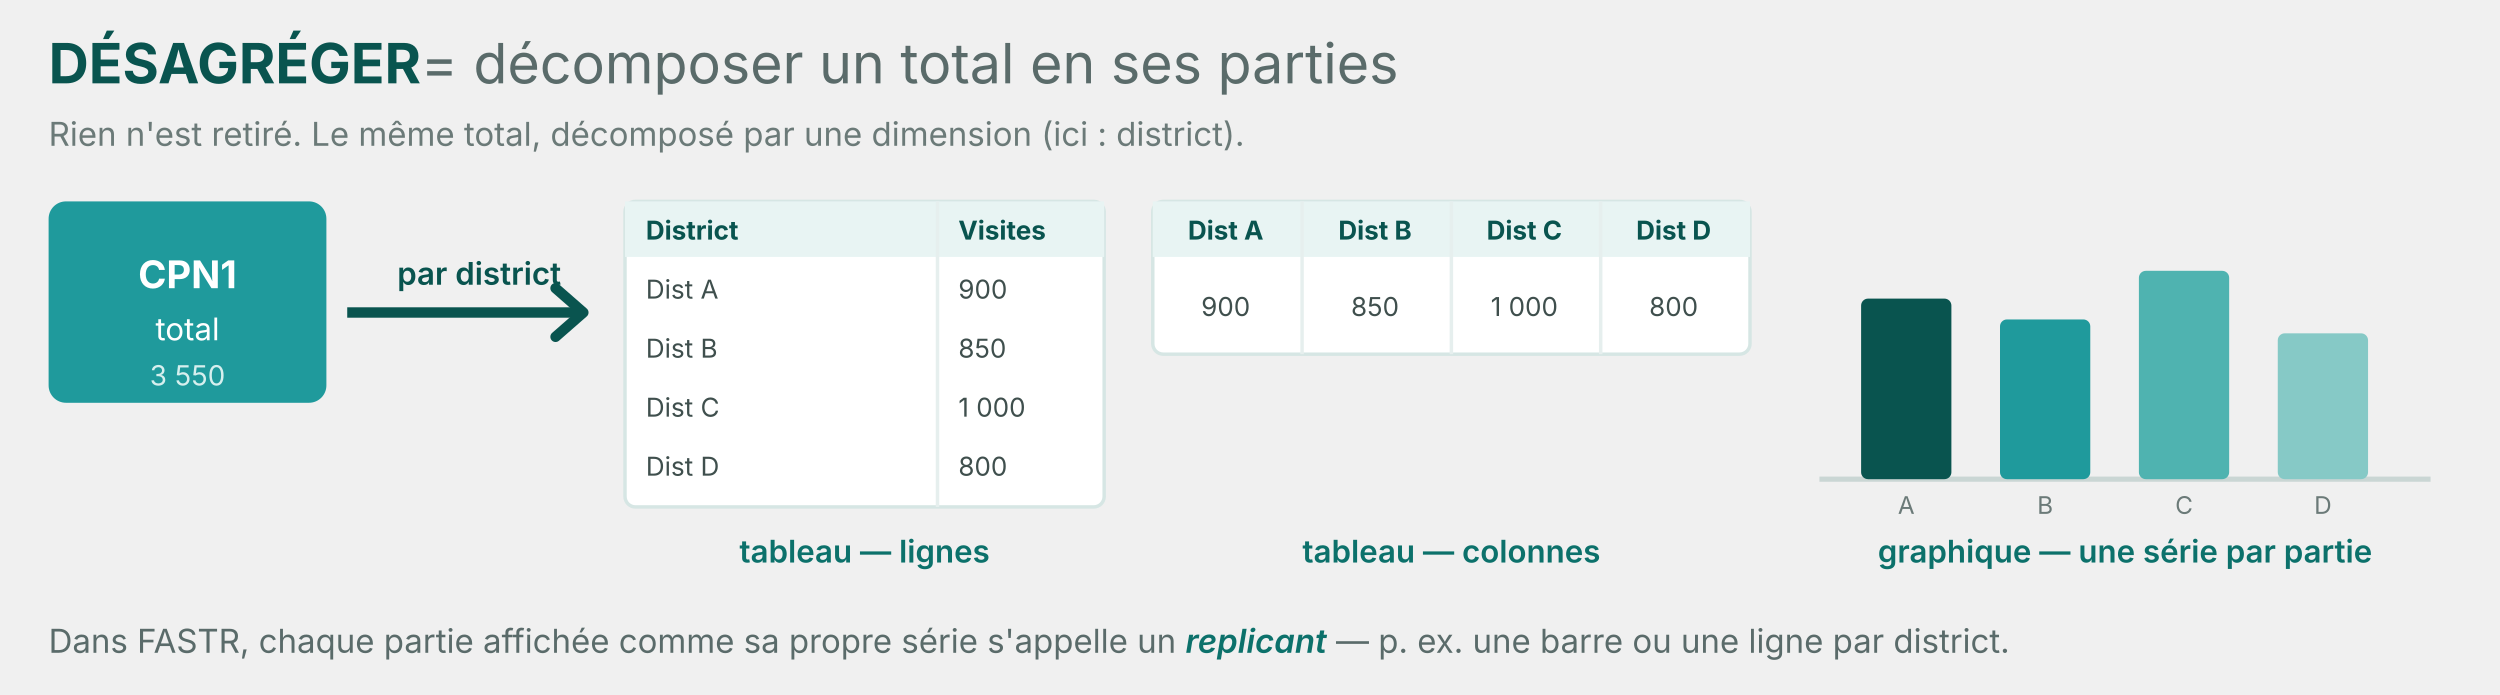
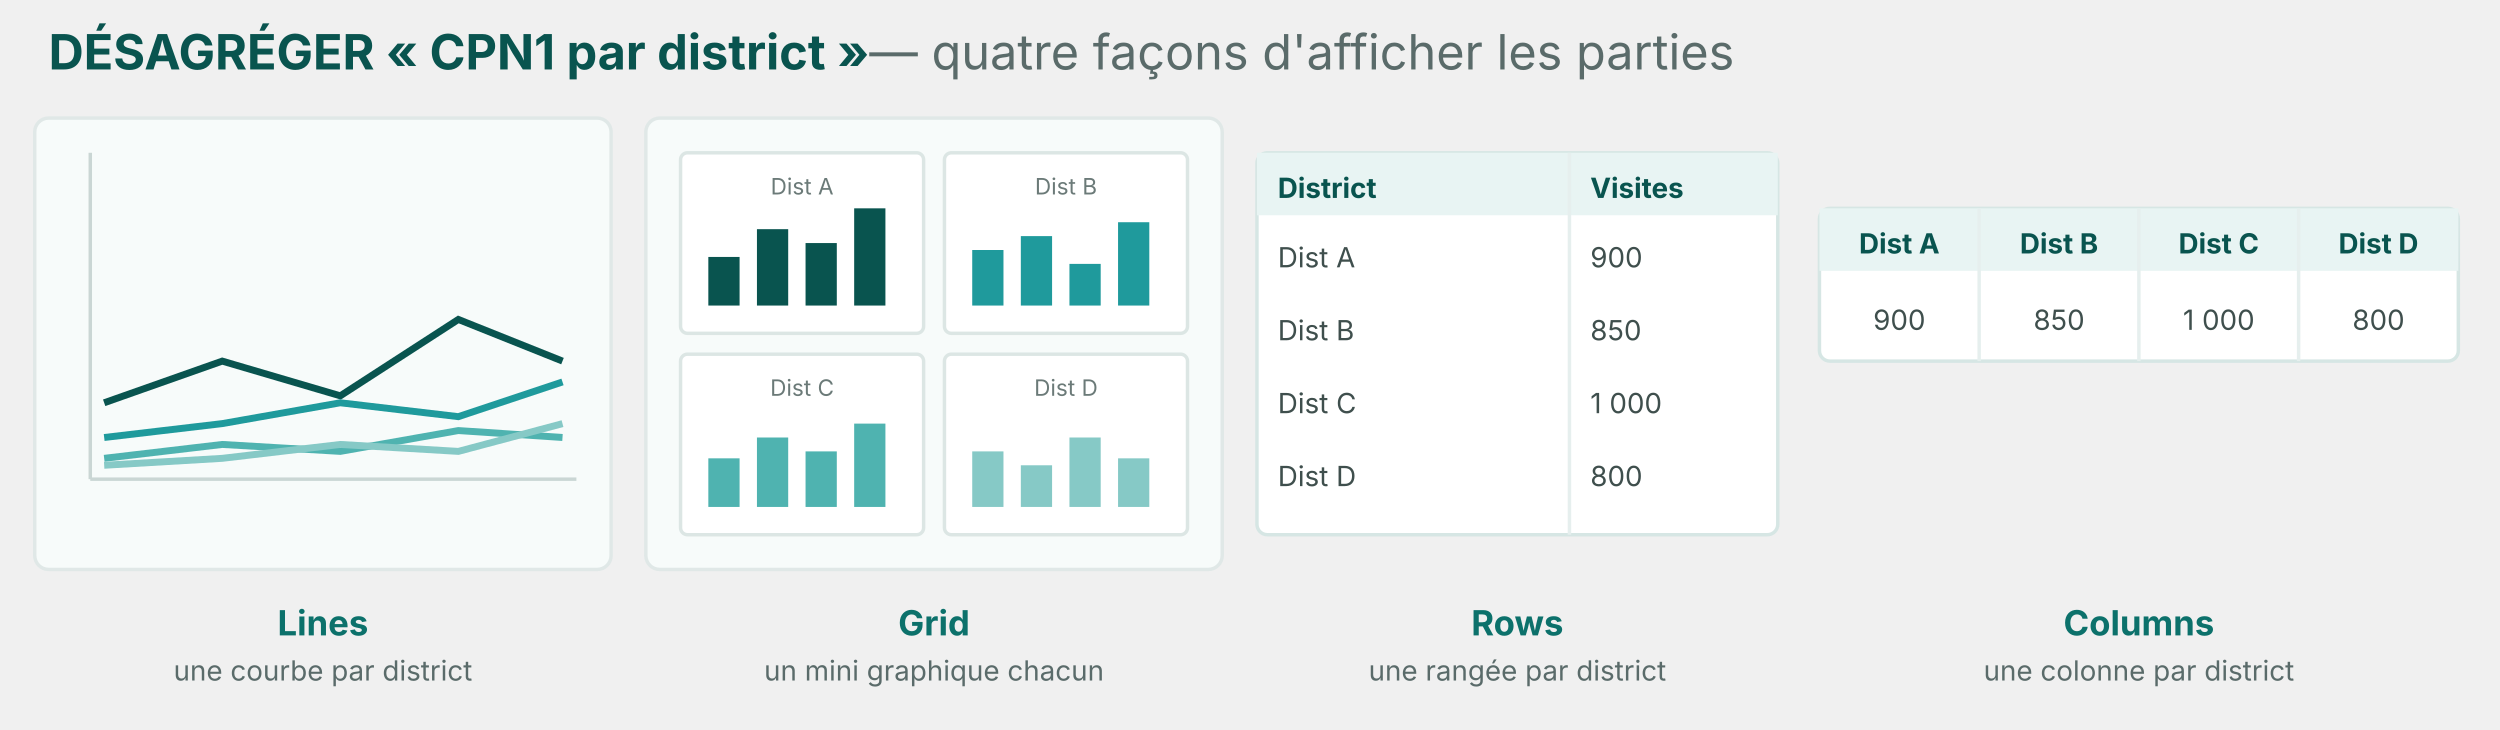
- <svg xmlns="http://www.w3.org/2000/svg" viewBox="0 0 720 200" font-family="Inter, sans-serif">
-   <text x="14" y="24" font-size="16" font-weight="700" fill="#09544F">DÉSAGRÉGER<tspan font-weight="400" fill="#5A6B6A"> = décomposer un total en ses parties</tspan>
+ <svg xmlns="http://www.w3.org/2000/svg" viewBox="0 0 720 210" font-family="Inter, sans-serif">
+   <text x="14" y="20" font-size="14" font-weight="700" fill="#09544F">DÉSAGRÉGER « CPN1 par district »<tspan font-weight="400" fill="#5A6B6A"> — quatre façons d'afficher les parties</tspan>
  </text>
-   <text x="14" y="42" font-size="9.5" fill="#6b7a78">Rien n'est retiré. Le même total, décomposé par une dimension (ici : district).</text>
-   <rect x="14" y="58" width="80" height="58" rx="5" fill="#1F9A9C" />
-   <text x="54" y="83" font-size="11" font-weight="700" fill="#ffffff" text-anchor="middle">CPN1</text>
-   <text x="54" y="98" font-size="9" fill="#ffffff" text-anchor="middle">total</text>
-   <text x="54" y="111" font-size="8" fill="#d6efee" text-anchor="middle">3 550</text>
-   <text x="138" y="82" font-size="9" font-weight="600" fill="#09544F" text-anchor="middle">par district</text>
-   <polyline points="100,90 168,90" fill="none" stroke="#09544F" stroke-width="3" />
-   <polyline points="160,83 168,90 160,97" fill="none" stroke="#09544F" stroke-width="3" stroke-linecap="round" stroke-linejoin="round" />
-   <rect x="180" y="58" width="138" height="88" rx="3" fill="#ffffff" stroke="#D6E6E4" />
-   <rect x="180" y="58" width="138" height="16" fill="#E8F4F3" />
-   <line x1="270" y1="58" x2="270" y2="146" stroke="#E6EFEE" />
-   <text x="186" y="69" font-size="7.5" font-weight="700" fill="#09544F">District</text>
-   <text x="276" y="69" font-size="7.5" font-weight="700" fill="#09544F">Visites</text>
-   <text x="186" y="86" font-size="7.5" fill="#3f4f4d">Dist A</text>
-   <text x="276" y="86" font-size="7.5" fill="#3f4f4d">900</text>
-   <text x="186" y="103" font-size="7.5" fill="#3f4f4d">Dist B</text>
-   <text x="276" y="103" font-size="7.5" fill="#3f4f4d">850</text>
-   <text x="186" y="120" font-size="7.5" fill="#3f4f4d">Dist C</text>
-   <text x="276" y="120" font-size="7.5" fill="#3f4f4d">1 000</text>
-   <text x="186" y="137" font-size="7.5" fill="#3f4f4d">Dist D</text>
-   <text x="276" y="137" font-size="7.5" fill="#3f4f4d">800</text>
-   <text x="249" y="162" font-size="9" font-weight="600" fill="#0C716B" text-anchor="middle">tableau — lignes</text>
-   <rect x="332" y="58" width="172" height="44" rx="3" fill="#ffffff" stroke="#D6E6E4" />
-   <rect x="332" y="58" width="172" height="16" fill="#E8F4F3" />
-   <line x1="375" y1="58" x2="375" y2="102" stroke="#E6EFEE" />
-   <line x1="418" y1="58" x2="418" y2="102" stroke="#E6EFEE" />
-   <line x1="461" y1="58" x2="461" y2="102" stroke="#E6EFEE" />
-   <text x="353" y="69" font-size="7.5" font-weight="700" fill="#09544F" text-anchor="middle">Dist A</text>
-   <text x="396" y="69" font-size="7.5" font-weight="700" fill="#09544F" text-anchor="middle">Dist B</text>
-   <text x="439" y="69" font-size="7.5" font-weight="700" fill="#09544F" text-anchor="middle">Dist C</text>
-   <text x="482" y="69" font-size="7.5" font-weight="700" fill="#09544F" text-anchor="middle">Dist D</text>
-   <text x="353" y="91" font-size="7.5" fill="#3f4f4d" text-anchor="middle">900</text>
-   <text x="396" y="91" font-size="7.5" fill="#3f4f4d" text-anchor="middle">850</text>
-   <text x="439" y="91" font-size="7.5" fill="#3f4f4d" text-anchor="middle">1 000</text>
-   <text x="482" y="91" font-size="7.5" fill="#3f4f4d" text-anchor="middle">800</text>
-   <text x="418" y="162" font-size="9" font-weight="600" fill="#0C716B" text-anchor="middle">tableau — colonnes</text>
-   <line x1="524" y1="138" x2="700" y2="138" stroke="#CAD6D4" stroke-width="1.5" />
-   <rect x="536" y="86" width="26" height="52" rx="2" fill="#09544F" />
-   <rect x="576" y="92" width="26" height="46" rx="2" fill="#1F9A9C" />
-   <rect x="616" y="78" width="26" height="60" rx="2" fill="#4FB3B0" />
-   <rect x="656" y="96" width="26" height="42" rx="2" fill="#86C9C6" />
-   <text x="549" y="148" font-size="7" fill="#6b7a78" text-anchor="middle">A</text>
-   <text x="589" y="148" font-size="7" fill="#6b7a78" text-anchor="middle">B</text>
-   <text x="629" y="148" font-size="7" fill="#6b7a78" text-anchor="middle">C</text>
-   <text x="669" y="148" font-size="7" fill="#6b7a78" text-anchor="middle">D</text>
-   <text x="612" y="162" font-size="9" font-weight="600" fill="#0C716B" text-anchor="middle">graphique — une série par partie</text>
-   <text x="14" y="188" font-size="9.5" fill="#5A6B6A">Dans FASTR, chaque partie affichée comme sa propre série s'appelle un <tspan font-style="italic" font-weight="600" fill="#0C716B">replicant</tspan> — p. ex. une barre ou une ligne par district.</text>
+   <rect x="10" y="34" width="166" height="130" rx="4" fill="#F7FBFA" stroke="#E0E8E7" />
+   <line x1="26" y1="44" x2="26" y2="138" stroke="#CAD6D4" />
+   <line x1="26" y1="138" x2="166" y2="138" stroke="#CAD6D4" />
+   <polyline points="30,116 64,104 98,114 132,92 162,104" fill="none" stroke="#09544F" stroke-width="2" />
+   <polyline points="30,126 64,122 98,116 132,120 162,110" fill="none" stroke="#1F9A9C" stroke-width="2" />
+   <polyline points="30,132 64,128 98,130 132,124 162,126" fill="none" stroke="#4FB3B0" stroke-width="2" />
+   <polyline points="30,134 64,132 98,128 132,130 162,122" fill="none" stroke="#86C9C6" stroke-width="2" />
+   <text x="93" y="183" font-size="10" font-weight="700" fill="#0C716B" text-anchor="middle">Lines</text>
+   <text x="93" y="196" font-size="8" fill="#5A6B6A" text-anchor="middle">une courbe par district</text>
+   <rect x="186" y="34" width="166" height="130" rx="4" fill="#F7FBFA" stroke="#E0E8E7" />
+   <g>
+     <rect x="196" y="44" width="70" height="52" rx="2" fill="#ffffff" stroke="#DCE6E4" />
+     <rect x="204" y="74" width="9" height="14" fill="#09544F" />
+     <rect x="218" y="66" width="9" height="22" fill="#09544F" />
+     <rect x="232" y="70" width="9" height="18" fill="#09544F" />
+     <rect x="246" y="60" width="9" height="28" fill="#09544F" />
+     <text x="231" y="56" font-size="6.5" fill="#6b7a78" text-anchor="middle">Dist A</text>
+   </g>
+   <g>
+     <rect x="272" y="44" width="70" height="52" rx="2" fill="#ffffff" stroke="#DCE6E4" />
+     <rect x="280" y="72" width="9" height="16" fill="#1F9A9C" />
+     <rect x="294" y="68" width="9" height="20" fill="#1F9A9C" />
+     <rect x="308" y="76" width="9" height="12" fill="#1F9A9C" />
+     <rect x="322" y="64" width="9" height="24" fill="#1F9A9C" />
+     <text x="307" y="56" font-size="6.5" fill="#6b7a78" text-anchor="middle">Dist B</text>
+   </g>
+   <g>
+     <rect x="196" y="102" width="70" height="52" rx="2" fill="#ffffff" stroke="#DCE6E4" />
+     <rect x="204" y="132" width="9" height="14" fill="#4FB3B0" />
+     <rect x="218" y="126" width="9" height="20" fill="#4FB3B0" />
+     <rect x="232" y="130" width="9" height="16" fill="#4FB3B0" />
+     <rect x="246" y="122" width="9" height="24" fill="#4FB3B0" />
+     <text x="231" y="114" font-size="6.5" fill="#6b7a78" text-anchor="middle">Dist C</text>
+   </g>
+   <g>
+     <rect x="272" y="102" width="70" height="52" rx="2" fill="#ffffff" stroke="#DCE6E4" />
+     <rect x="280" y="130" width="9" height="16" fill="#86C9C6" />
+     <rect x="294" y="134" width="9" height="12" fill="#86C9C6" />
+     <rect x="308" y="126" width="9" height="20" fill="#86C9C6" />
+     <rect x="322" y="132" width="9" height="14" fill="#86C9C6" />
+     <text x="307" y="114" font-size="6.5" fill="#6b7a78" text-anchor="middle">Dist D</text>
+   </g>
+   <text x="269" y="183" font-size="10" font-weight="700" fill="#0C716B" text-anchor="middle">Grid</text>
+   <text x="269" y="196" font-size="8" fill="#5A6B6A" text-anchor="middle">un mini graphique chacun</text>
+   <rect x="362" y="44" width="150" height="110" rx="3" fill="#ffffff" stroke="#D6E6E4" />
+   <rect x="362" y="44" width="150" height="18" fill="#E8F4F3" />
+   <line x1="452" y1="44" x2="452" y2="154" stroke="#E6EFEE" />
+   <text x="368" y="57" font-size="8" font-weight="700" fill="#09544F">District</text>
+   <text x="458" y="57" font-size="8" font-weight="700" fill="#09544F">Visites</text>
+   <text x="368" y="77" font-size="8" fill="#3f4f4d">Dist A</text>
+   <text x="458" y="77" font-size="8" fill="#3f4f4d">900</text>
+   <text x="368" y="98" font-size="8" fill="#3f4f4d">Dist B</text>
+   <text x="458" y="98" font-size="8" fill="#3f4f4d">850</text>
+   <text x="368" y="119" font-size="8" fill="#3f4f4d">Dist C</text>
+   <text x="458" y="119" font-size="8" fill="#3f4f4d">1 000</text>
+   <text x="368" y="140" font-size="8" fill="#3f4f4d">Dist D</text>
+   <text x="458" y="140" font-size="8" fill="#3f4f4d">800</text>
+   <text x="437" y="183" font-size="10" font-weight="700" fill="#0C716B" text-anchor="middle">Rows</text>
+   <text x="437" y="196" font-size="8" fill="#5A6B6A" text-anchor="middle">une rangée par district</text>
+   <rect x="524" y="60" width="184" height="44" rx="3" fill="#ffffff" stroke="#D6E6E4" />
+   <rect x="524" y="60" width="184" height="18" fill="#E8F4F3" />
+   <line x1="570" y1="60" x2="570" y2="104" stroke="#E6EFEE" />
+   <line x1="616" y1="60" x2="616" y2="104" stroke="#E6EFEE" />
+   <line x1="662" y1="60" x2="662" y2="104" stroke="#E6EFEE" />
+   <text x="547" y="73" font-size="8" font-weight="700" fill="#09544F" text-anchor="middle">Dist A</text>
+   <text x="593" y="73" font-size="8" font-weight="700" fill="#09544F" text-anchor="middle">Dist B</text>
+   <text x="639" y="73" font-size="8" font-weight="700" fill="#09544F" text-anchor="middle">Dist C</text>
+   <text x="685" y="73" font-size="8" font-weight="700" fill="#09544F" text-anchor="middle">Dist D</text>
+   <text x="547" y="95" font-size="8" fill="#3f4f4d" text-anchor="middle">900</text>
+   <text x="593" y="95" font-size="8" fill="#3f4f4d" text-anchor="middle">850</text>
+   <text x="639" y="95" font-size="8" fill="#3f4f4d" text-anchor="middle">1 000</text>
+   <text x="685" y="95" font-size="8" fill="#3f4f4d" text-anchor="middle">800</text>
+   <text x="616" y="183" font-size="10" font-weight="700" fill="#0C716B" text-anchor="middle">Columns</text>
+   <text x="616" y="196" font-size="8" fill="#5A6B6A" text-anchor="middle">une colonne par district</text>
</svg>
